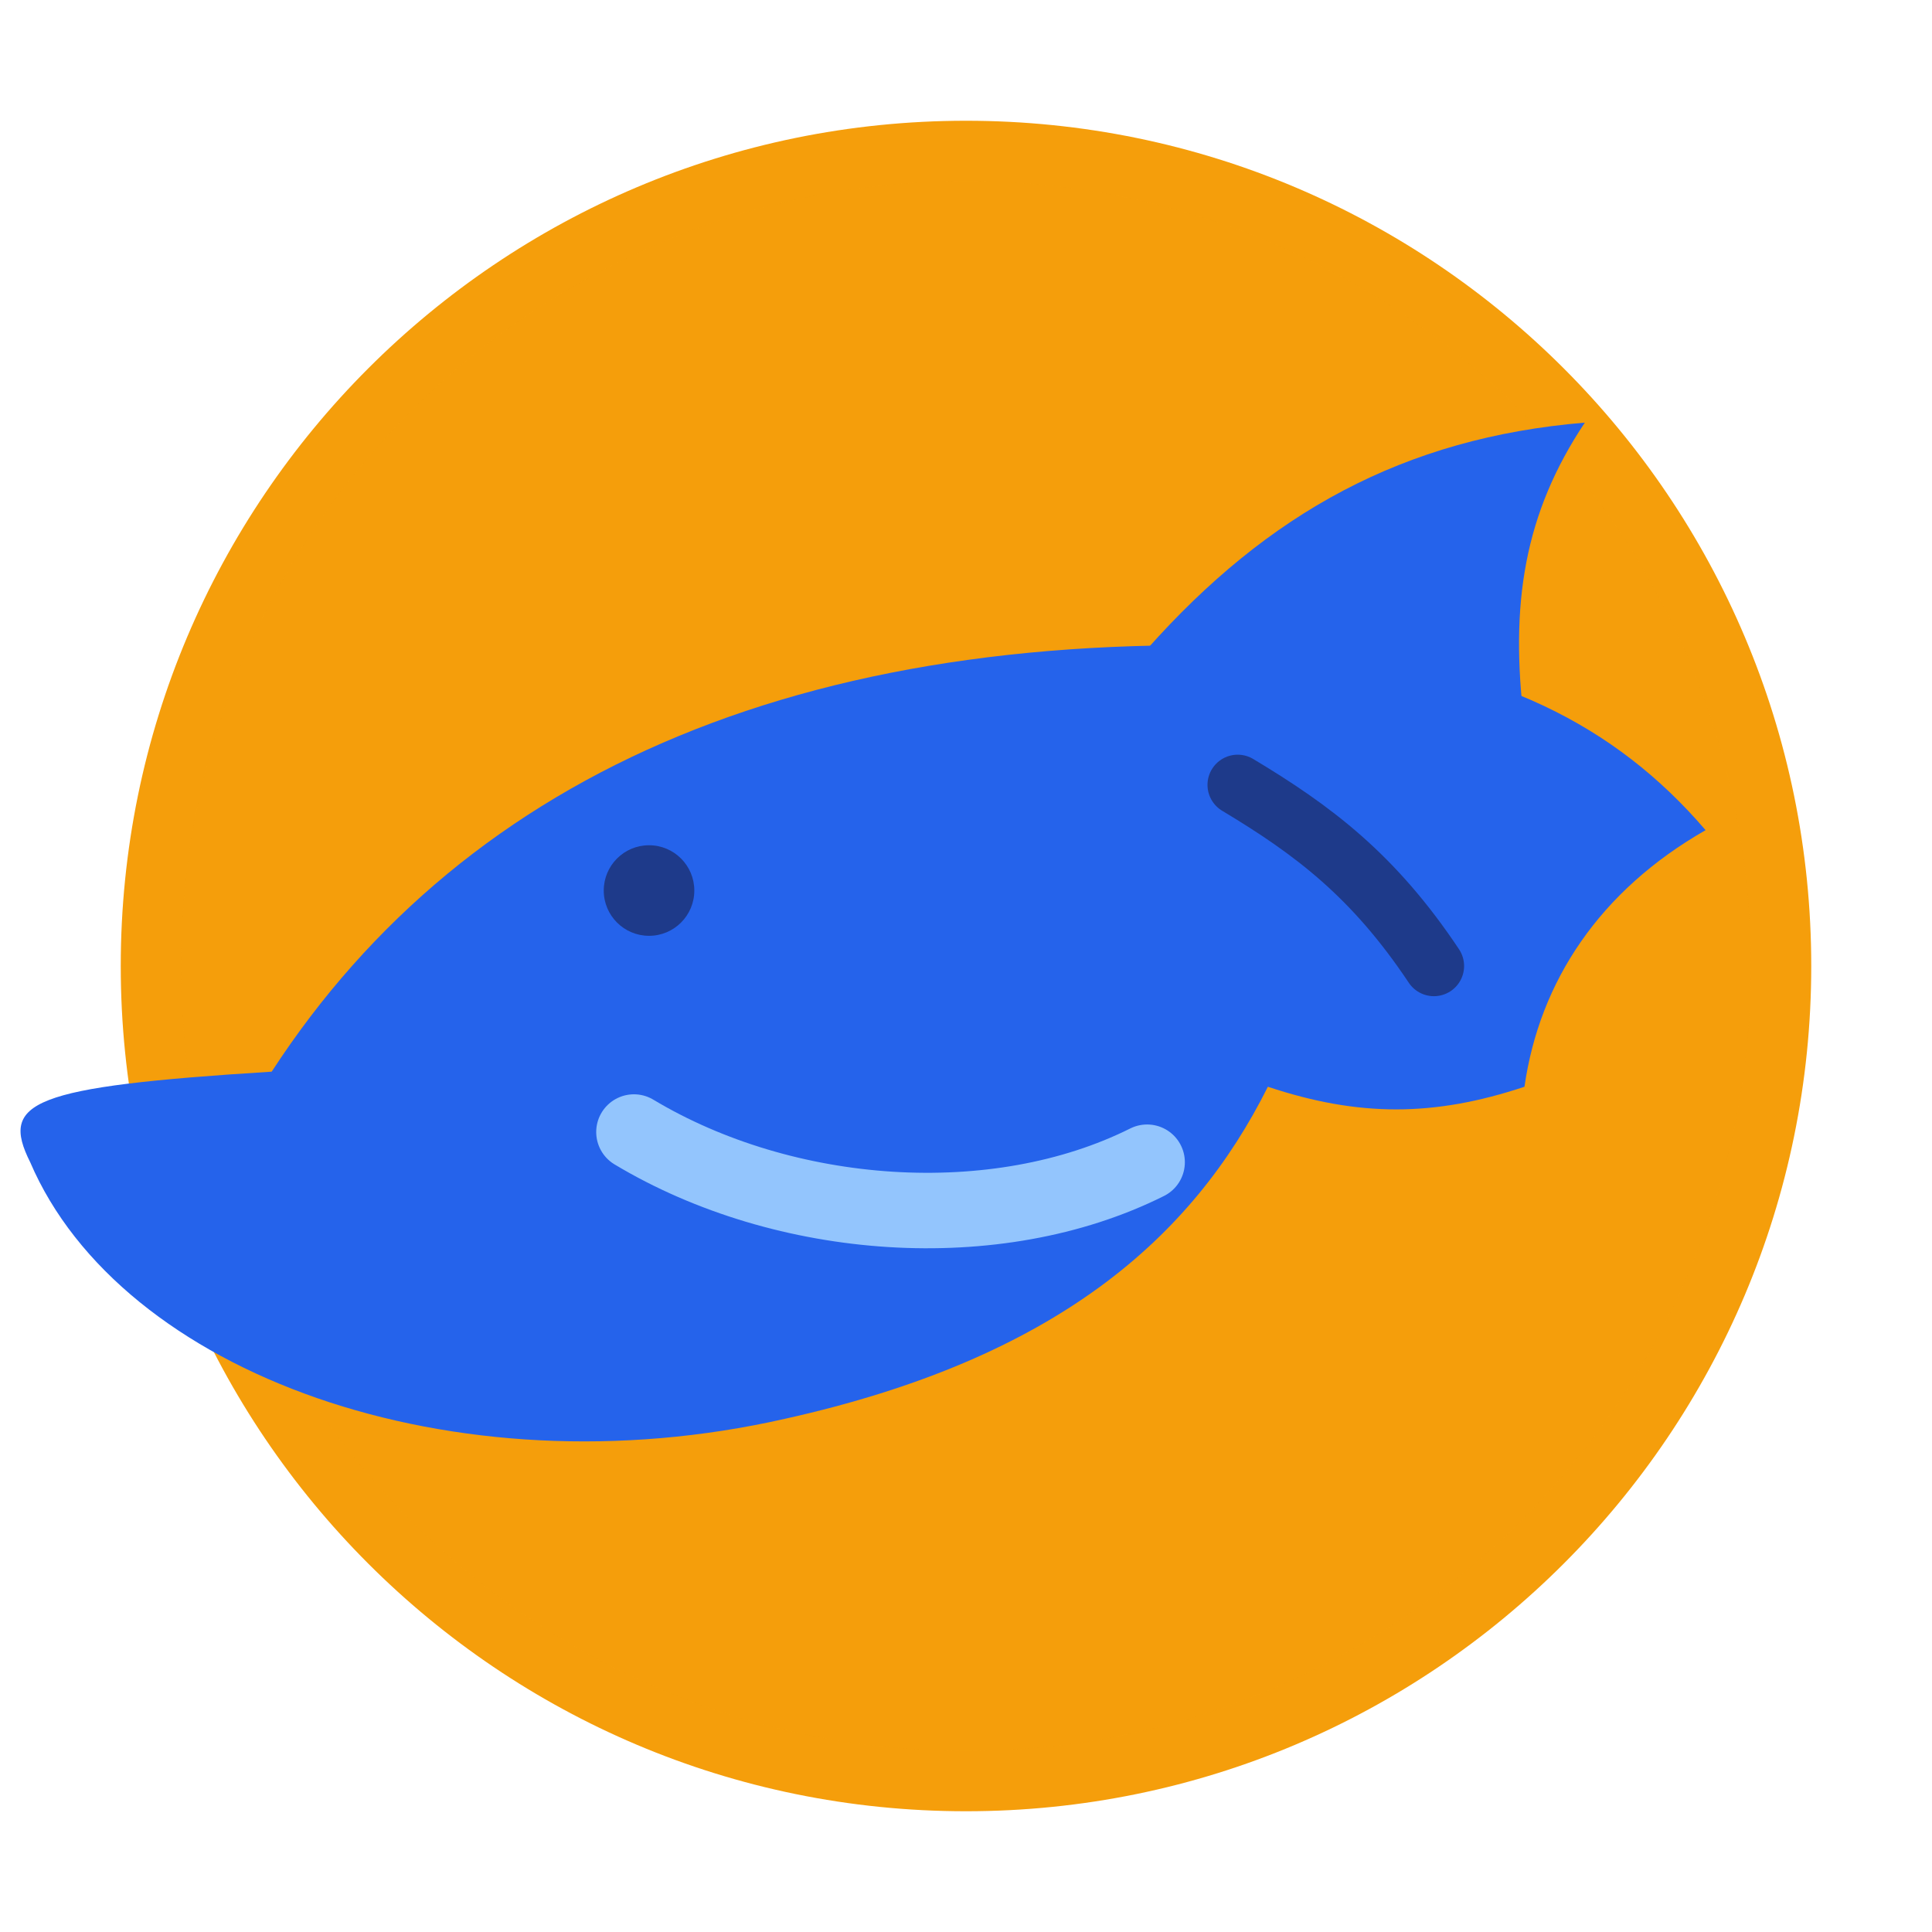
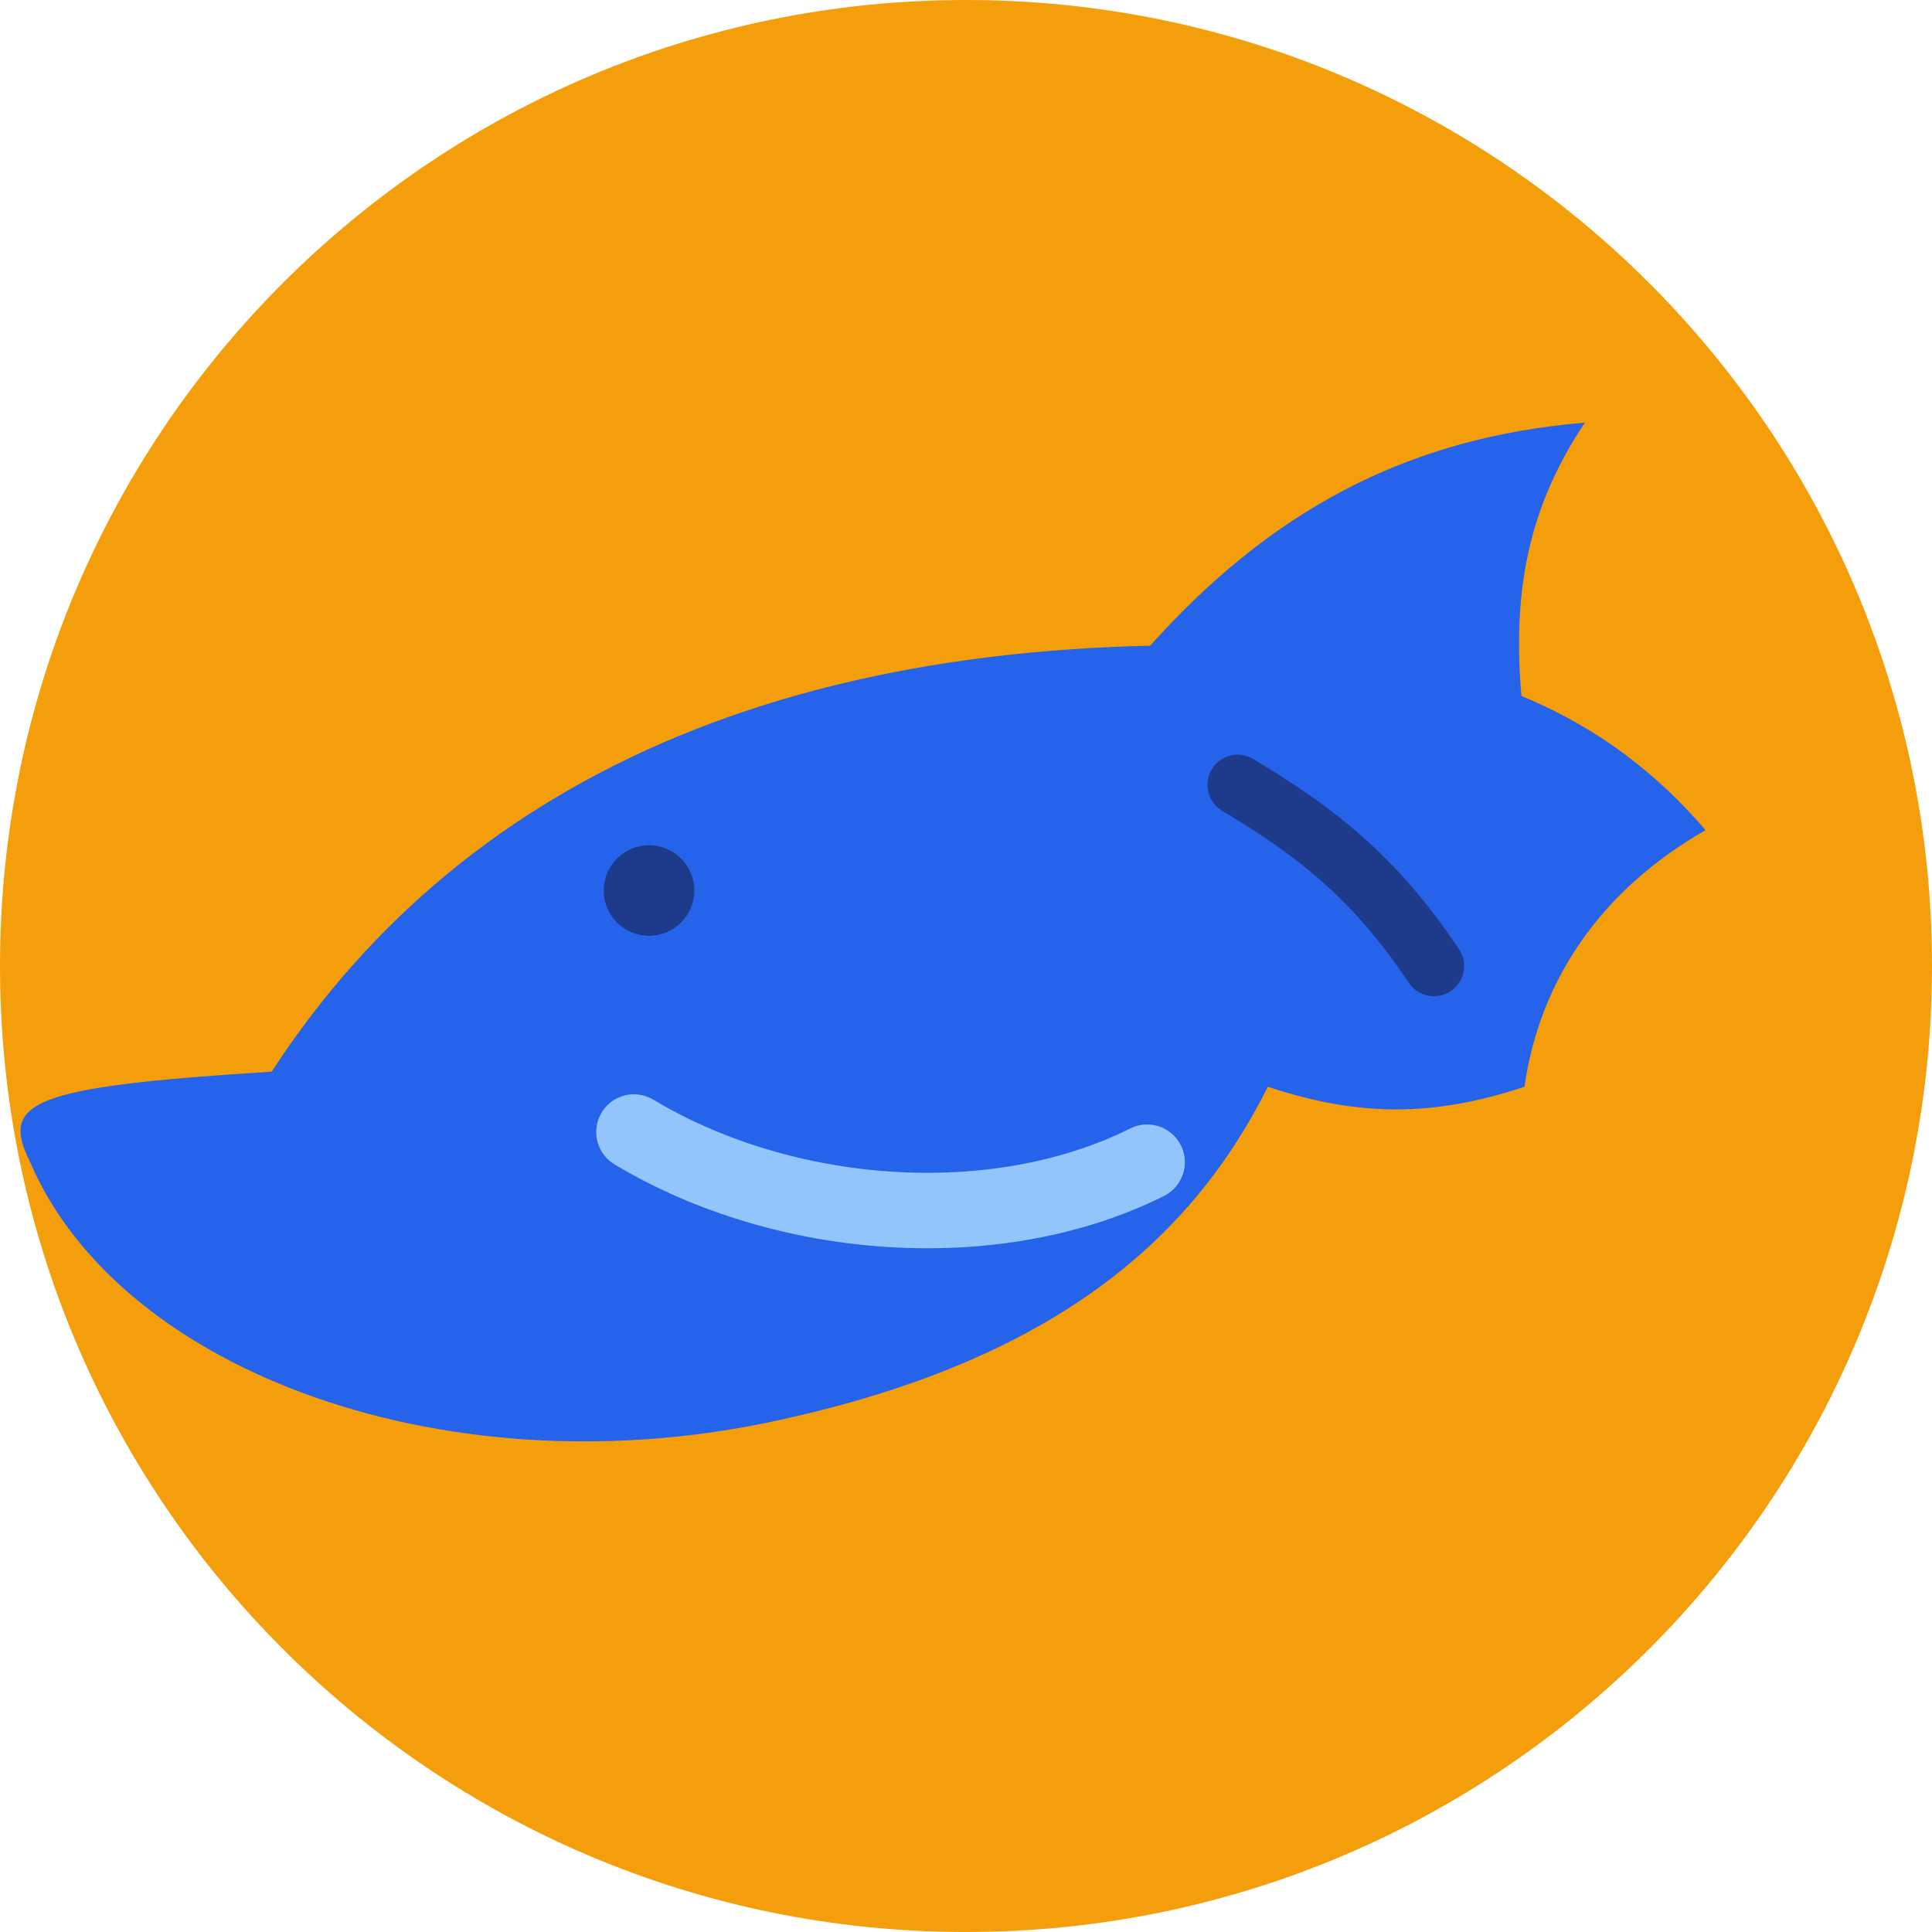
<svg xmlns="http://www.w3.org/2000/svg" viewBox="0 0 256 256" fill="none">
-   <circle cx="128" cy="128" r="112" fill="#f59e0b" />
-   <circle cx="128" cy="128" r="104" fill="#f59e0b" opacity="0.92" />
+   <circle cx="128" cy="128" r="128" fill="#f59e0b" />
  <path d="M36 142c26-40 72-60 138-56 24 2 40 10 52 24-14 8-22 20-24 34-12 4-22 4-34 0-10 20-28 36-64 44-44 10-88-6-100-34-4-8 0-10 32-12Z" fill="#2563eb" />
  <path d="M152 86c16-18 34-28 58-30-8 12-10 24-8 40" fill="#2563eb" />
  <path d="M84 150c20 12 48 14 68 4" stroke="#93c5fd" stroke-width="10" stroke-linecap="round" />
  <path d="M164 104c10 6 18 12 26 24" stroke="#1e3a8a" stroke-width="8" stroke-linecap="round" />
  <circle cx="86" cy="118" r="6" fill="#1e3a8a" />
</svg>
